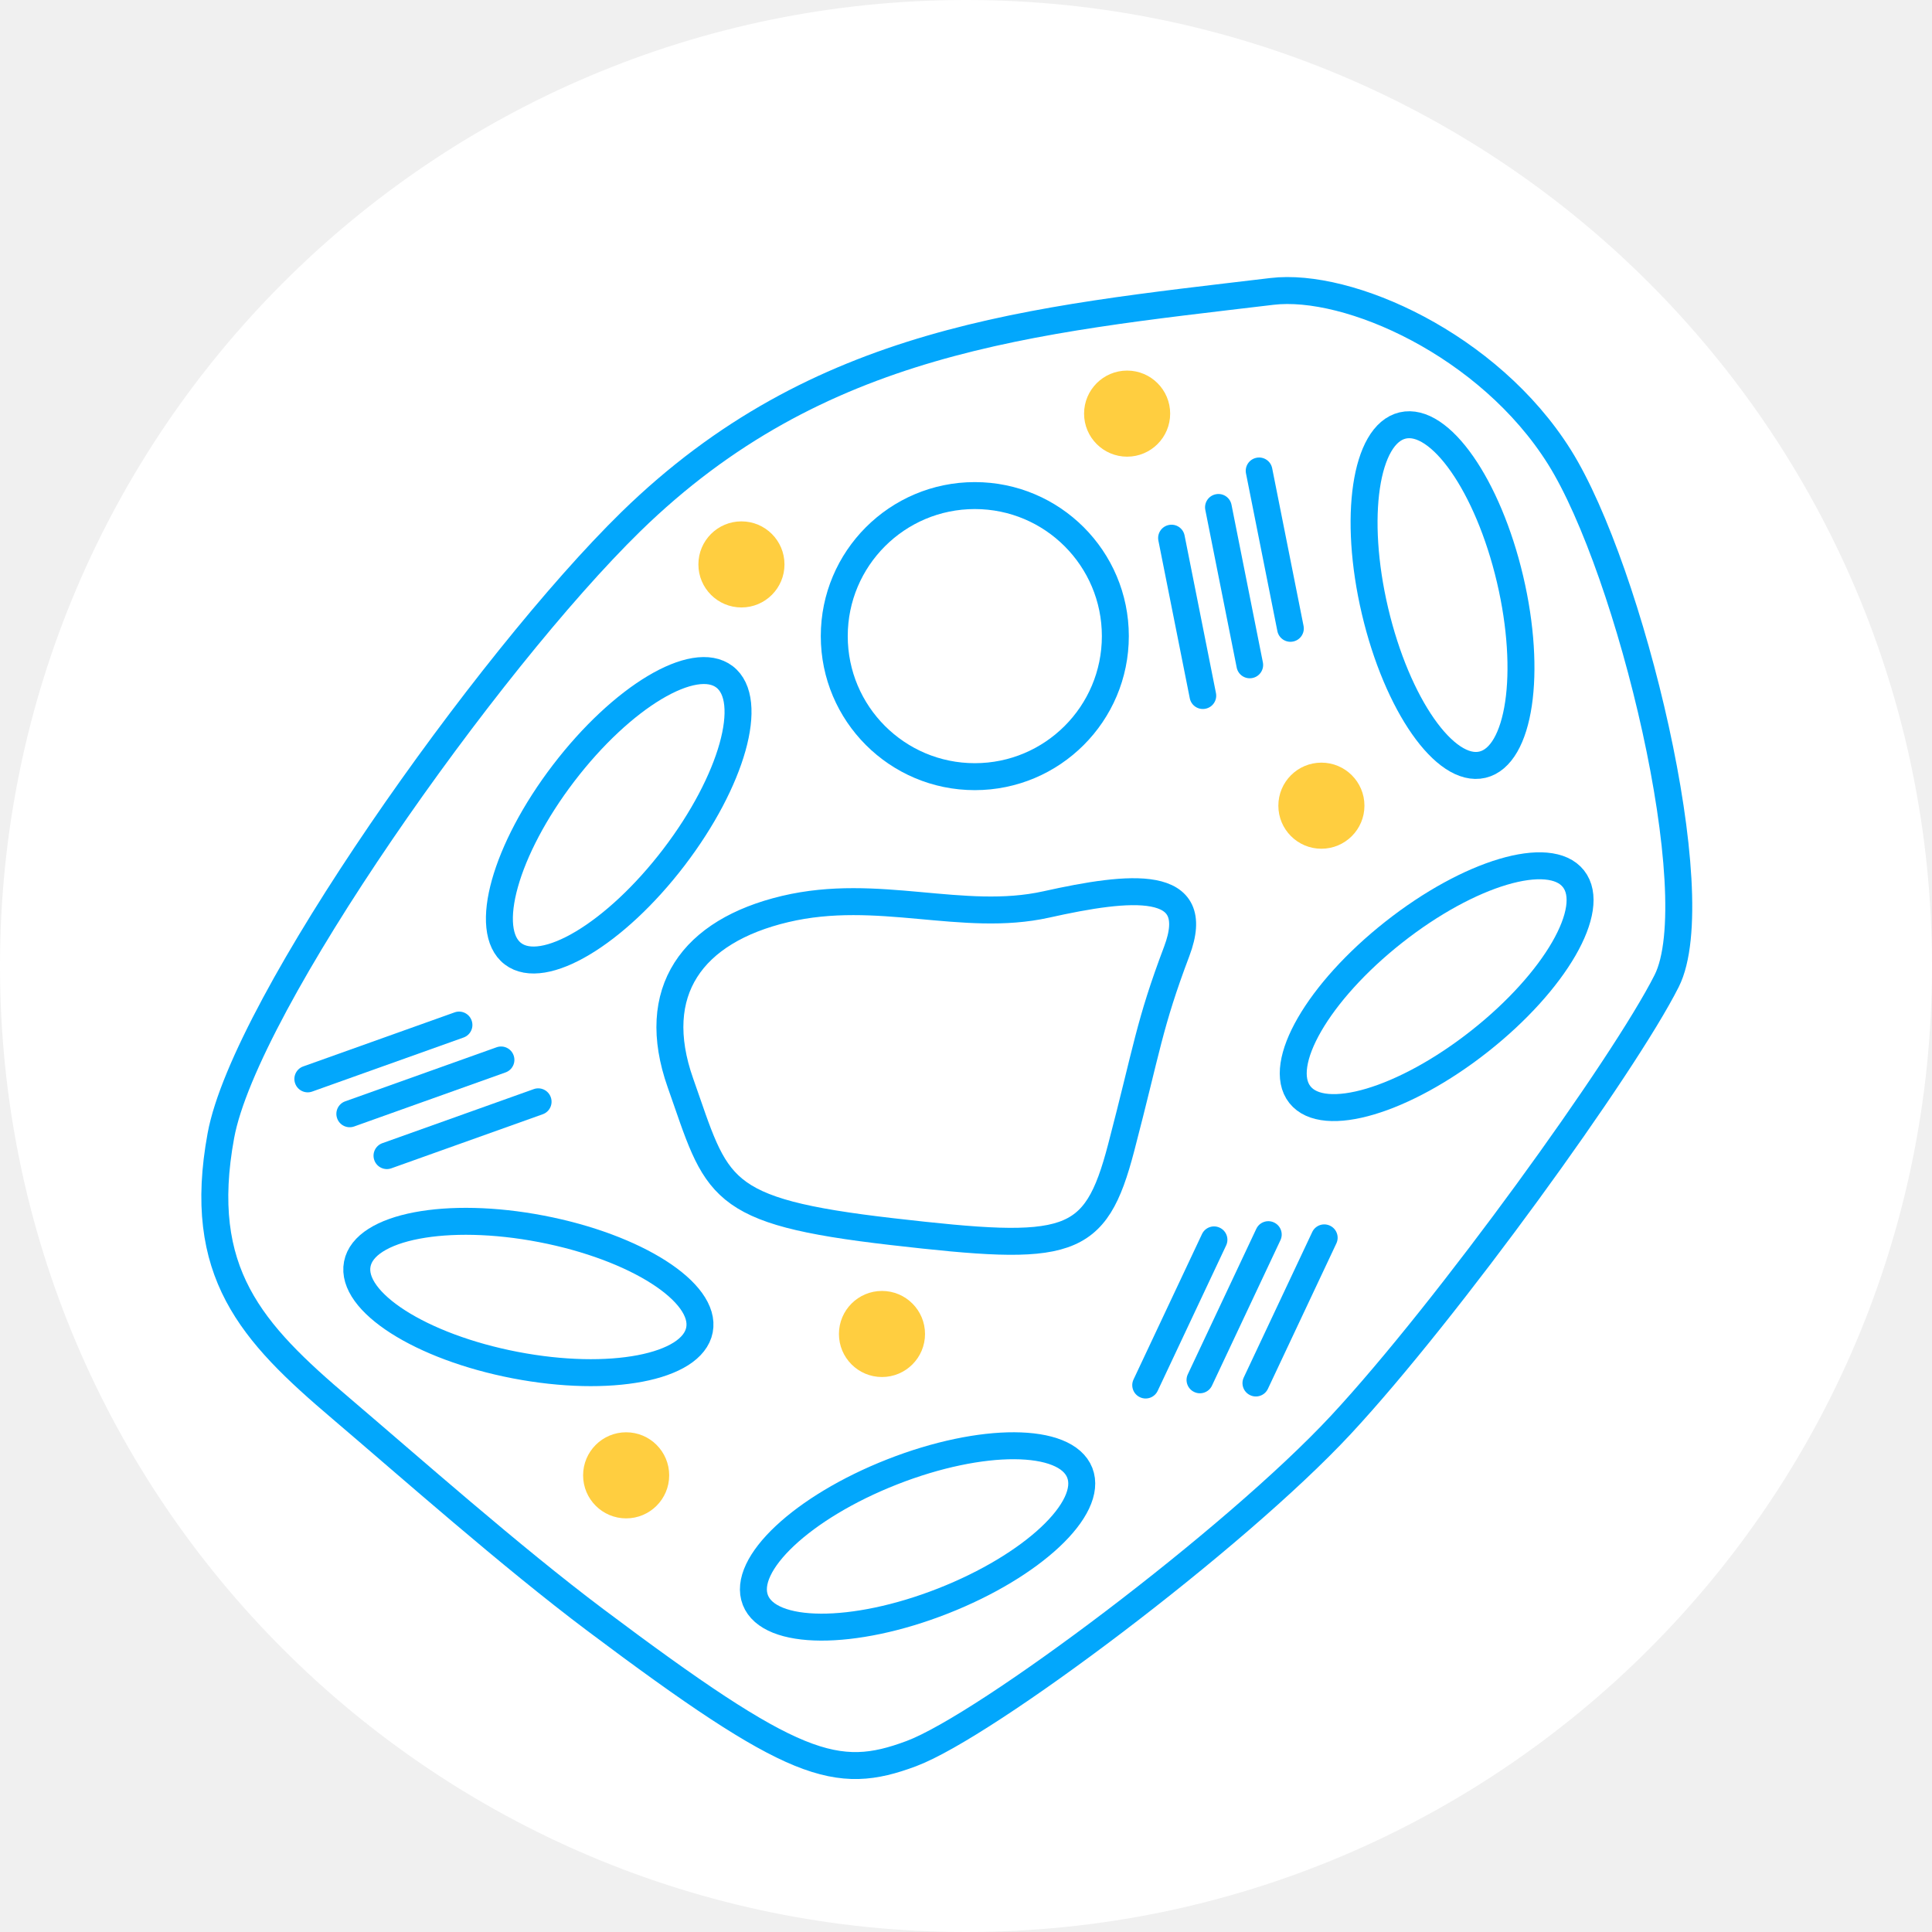
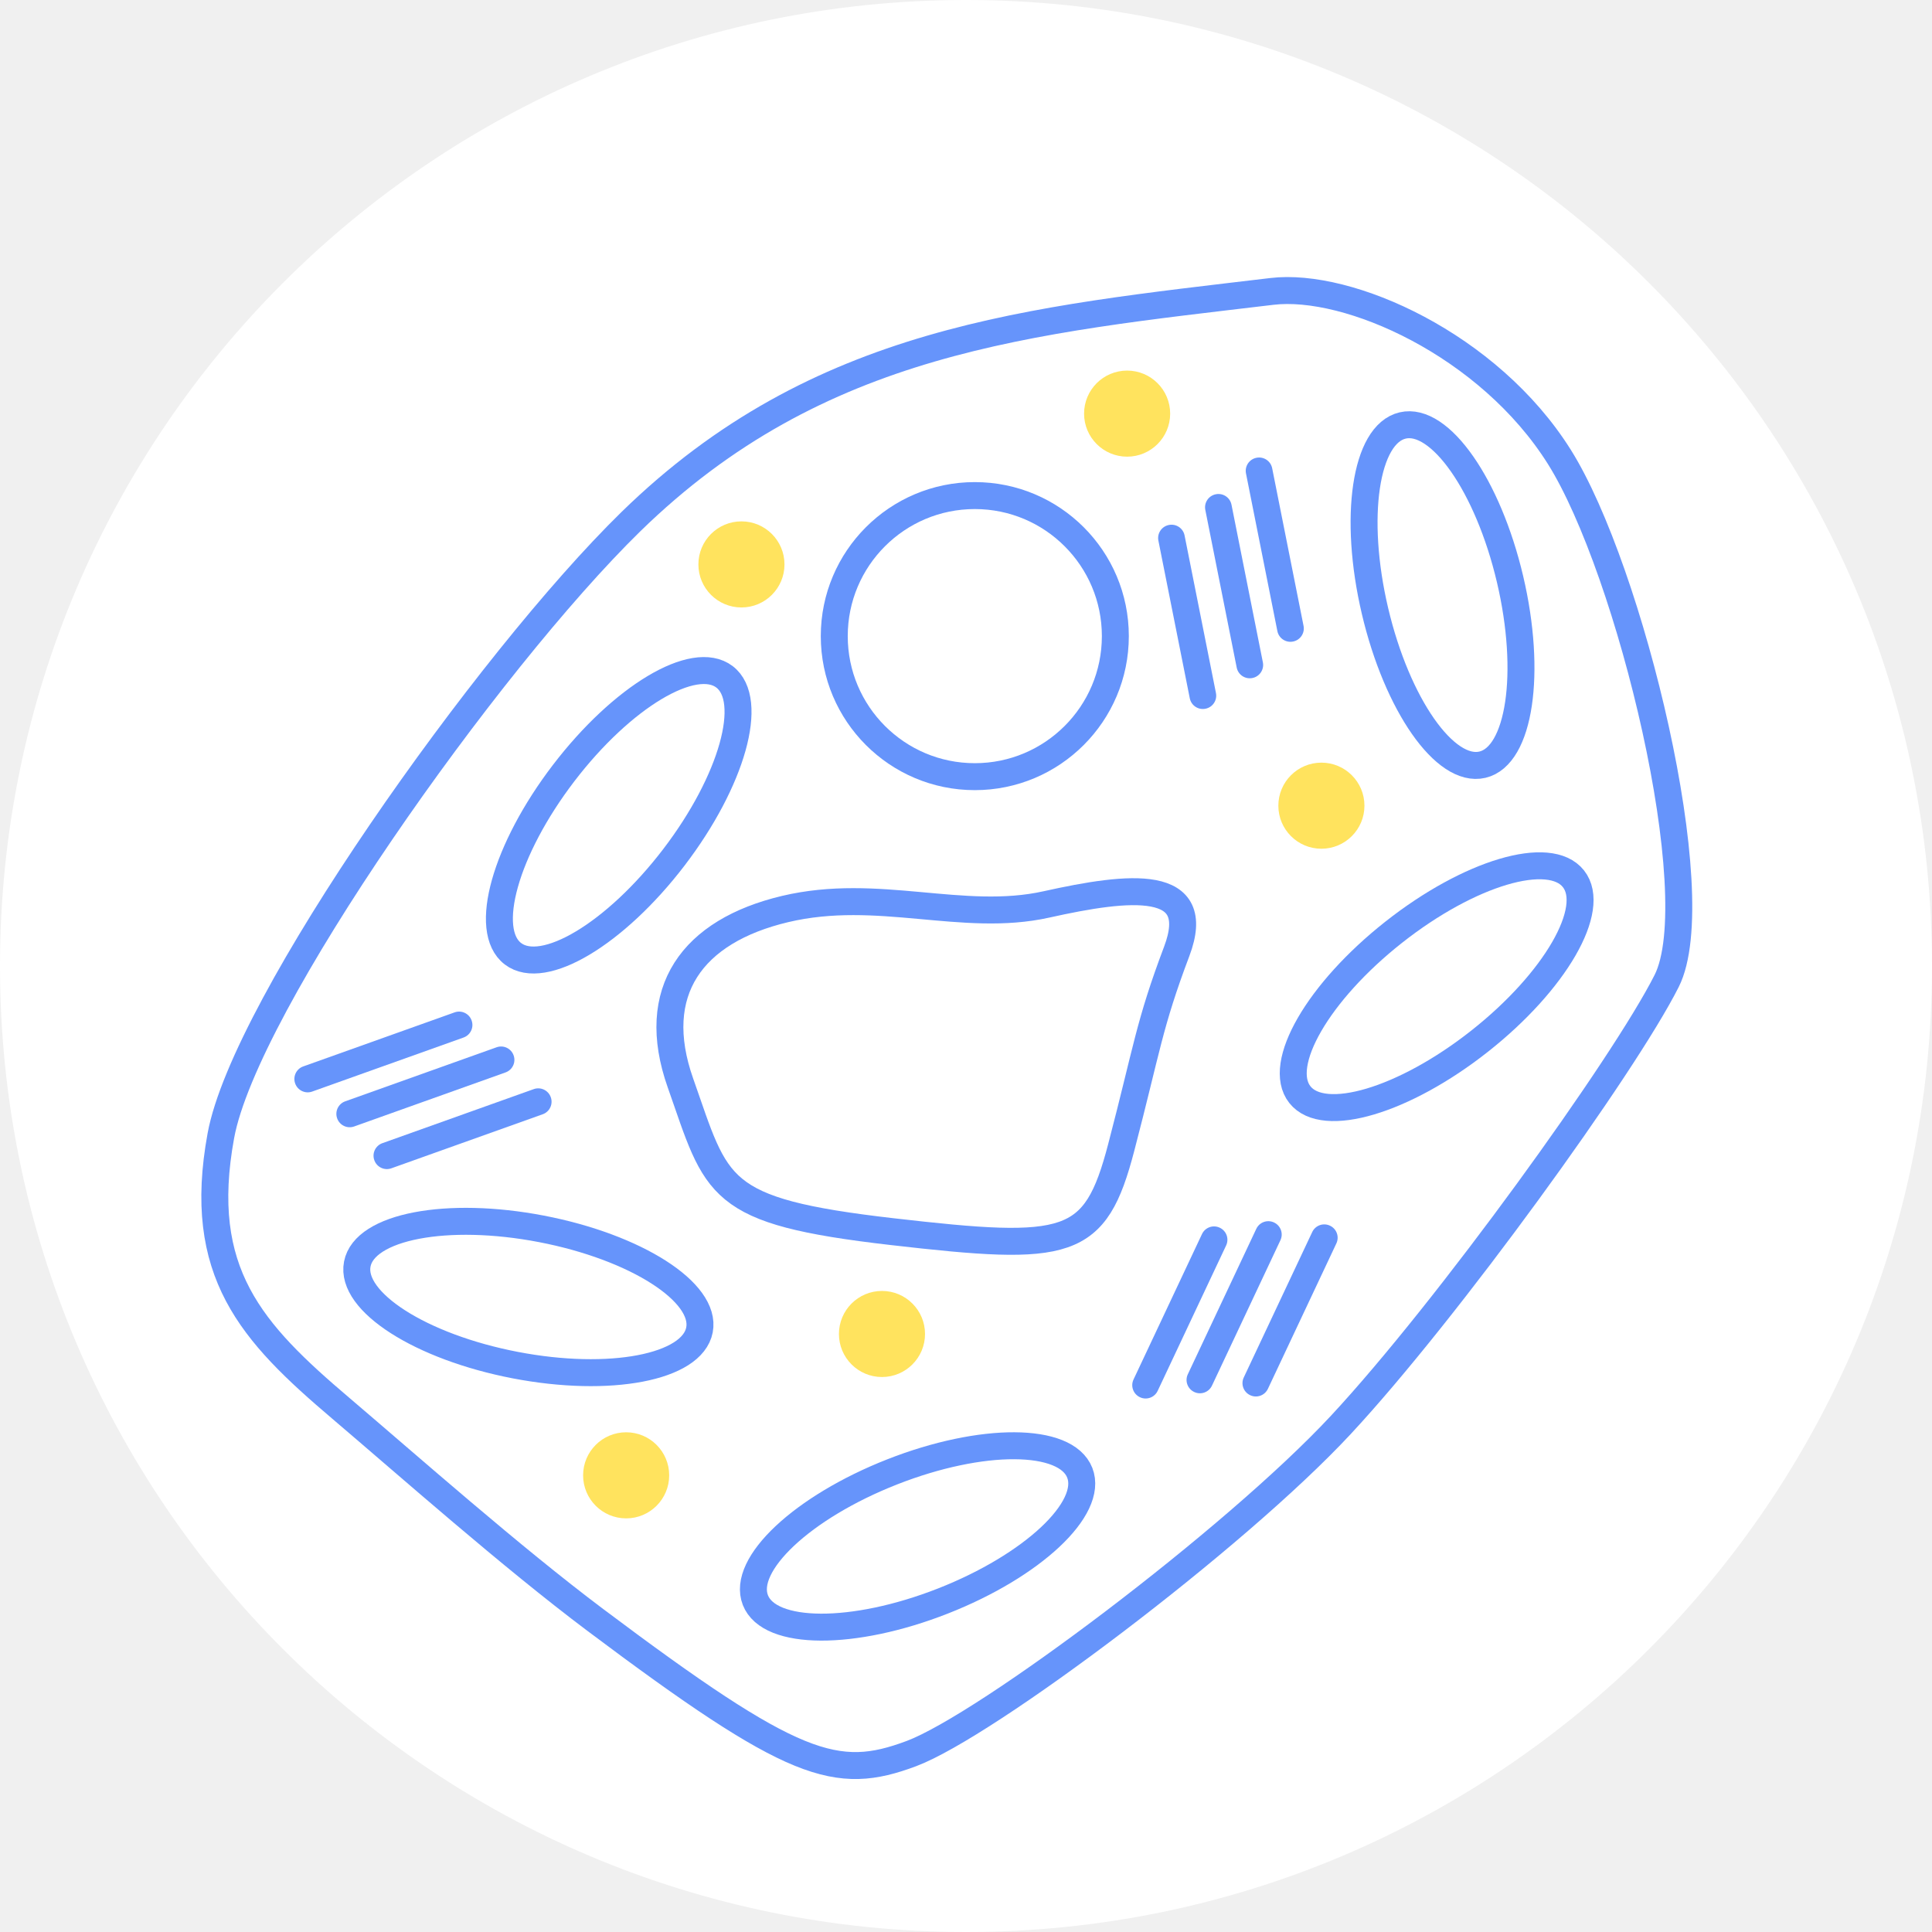
<svg xmlns="http://www.w3.org/2000/svg" viewBox="0 0 215 215">
  <defs>
-     <style>.cls-1{fill:#fff;}.cls-2{fill:none;stroke:#02a7fc;stroke-miterlimit:10;stroke-width:3px;}.cls-3{fill:#ffce40;}.cls-4{fill:#02a7fc;}</style>
+     <style>.cls-1{fill:#fff;}.cls-2{fill:none;stroke:#6694fb;stroke-miterlimit:10;stroke-width:3px;}.cls-3{fill:#ffe35e;}.cls-4{fill:#6694fb;}</style>
  </defs>
  <g id="Vrstva_14" data-name="Vrstva 14">
    <circle class="cls-1" cx="107.5" cy="107.5" r="107.5" />
  </g>
  <g id="Vrstva_2" data-name="Vrstva 2">
    <path class="cls-2" d="M66.23,180.26c22.15,16.63,26.85,18,35.18,14.89s36-23.89,47.81-36.59,31.47-39.91,36.25-49.39-4.07-45.78-11.93-58.31-23.49-19.45-32-18.43c-27,3.22-50.45,5.23-71.34,25.63-16,15.65-42.94,53.72-45.62,68.32-2.8,15.23,3.4,21.89,13.36,30.35C45.52,163.18,56.87,173.23,66.23,180.26Z" />
    <circle class="cls-2" cx="108.48" cy="70.79" r="15.64" />
    <ellipse class="cls-2" cx="159.87" cy="109.81" rx="19.39" ry="7.72" transform="translate(-33.65 122.61) rotate(-38.27)" />
    <ellipse class="cls-2" cx="160.53" cy="66.22" rx="7.72" ry="19.39" transform="translate(-10.9 38.53) rotate(-13.24)" />
    <ellipse class="cls-2" cx="58.8" cy="144.32" rx="7.72" ry="19.39" transform="translate(-94.03 174.81) rotate(-79.11)" />
    <ellipse class="cls-2" cx="68.86" cy="90.72" rx="19.39" ry="7.72" transform="translate(-45.04 90.35) rotate(-52.61)" />
    <ellipse class="cls-2" cx="102.12" cy="170.98" rx="19.39" ry="7.72" transform="translate(-55.44 49.16) rotate(-21.44)" />
    <path class="cls-2" d="M75.72,120.51c4.14,11.75,3.84,14.28,23.55,16.55s22.6,1.74,25.5-9.35,3.09-13.65,6.18-21.84-5.2-7.29-14.51-5.22-18.74-1.94-29.07.51S72.12,110.31,75.72,120.51Z" />
    <circle class="cls-3" cx="147.05" cy="89.66" r="4.79" />
    <circle class="cls-3" cx="125.43" cy="46.03" r="4.79" />
    <circle class="cls-3" cx="82.51" cy="62.81" r="4.79" />
    <circle class="cls-3" cx="98.15" cy="148.45" r="4.79" />
    <circle class="cls-3" cx="69.68" cy="164.18" r="4.79" />
    <rect class="cls-4" x="121.69" y="67.16" width="20.85" height="2.97" rx="1.48" ry="1.48" transform="translate(173.64 -74.33) rotate(78.74)" />
    <rect class="cls-4" x="126.9" y="63.74" width="20.85" height="2.97" rx="1.48" ry="1.48" transform="translate(174.49 -82.19) rotate(78.74)" />
    <rect class="cls-4" x="131.43" y="59.68" width="20.85" height="2.97" rx="1.48" ry="1.48" transform="translate(174.15 -89.9) rotate(78.74)" />
    <rect class="cls-4" x="41.06" y="124.12" width="20.85" height="2.97" rx="1.48" ry="1.48" transform="translate(-39.25 24.63) rotate(-19.65)" />
    <rect class="cls-4" x="36.92" y="119.46" width="20.85" height="2.97" rx="1.48" ry="1.48" transform="translate(-37.92 22.97) rotate(-19.65)" />
    <rect class="cls-4" x="32.25" y="115.58" width="20.85" height="2.97" rx="1.48" ry="1.48" transform="translate(-36.89 21.17) rotate(-19.65)" />
    <rect class="cls-4" x="133.14" y="144.36" width="20.85" height="2.97" rx="1.48" ry="1.48" transform="translate(-49.54 213.6) rotate(-64.79)" />
    <rect class="cls-4" x="126.92" y="144" width="20.85" height="2.97" rx="1.48" ry="1.48" transform="translate(-52.79 207.77) rotate(-64.79)" />
    <rect class="cls-4" x="120.87" y="144.58" width="20.85" height="2.97" rx="1.48" ry="1.48" transform="translate(-56.78 202.63) rotate(-64.79)" />
  </g>
</svg>
